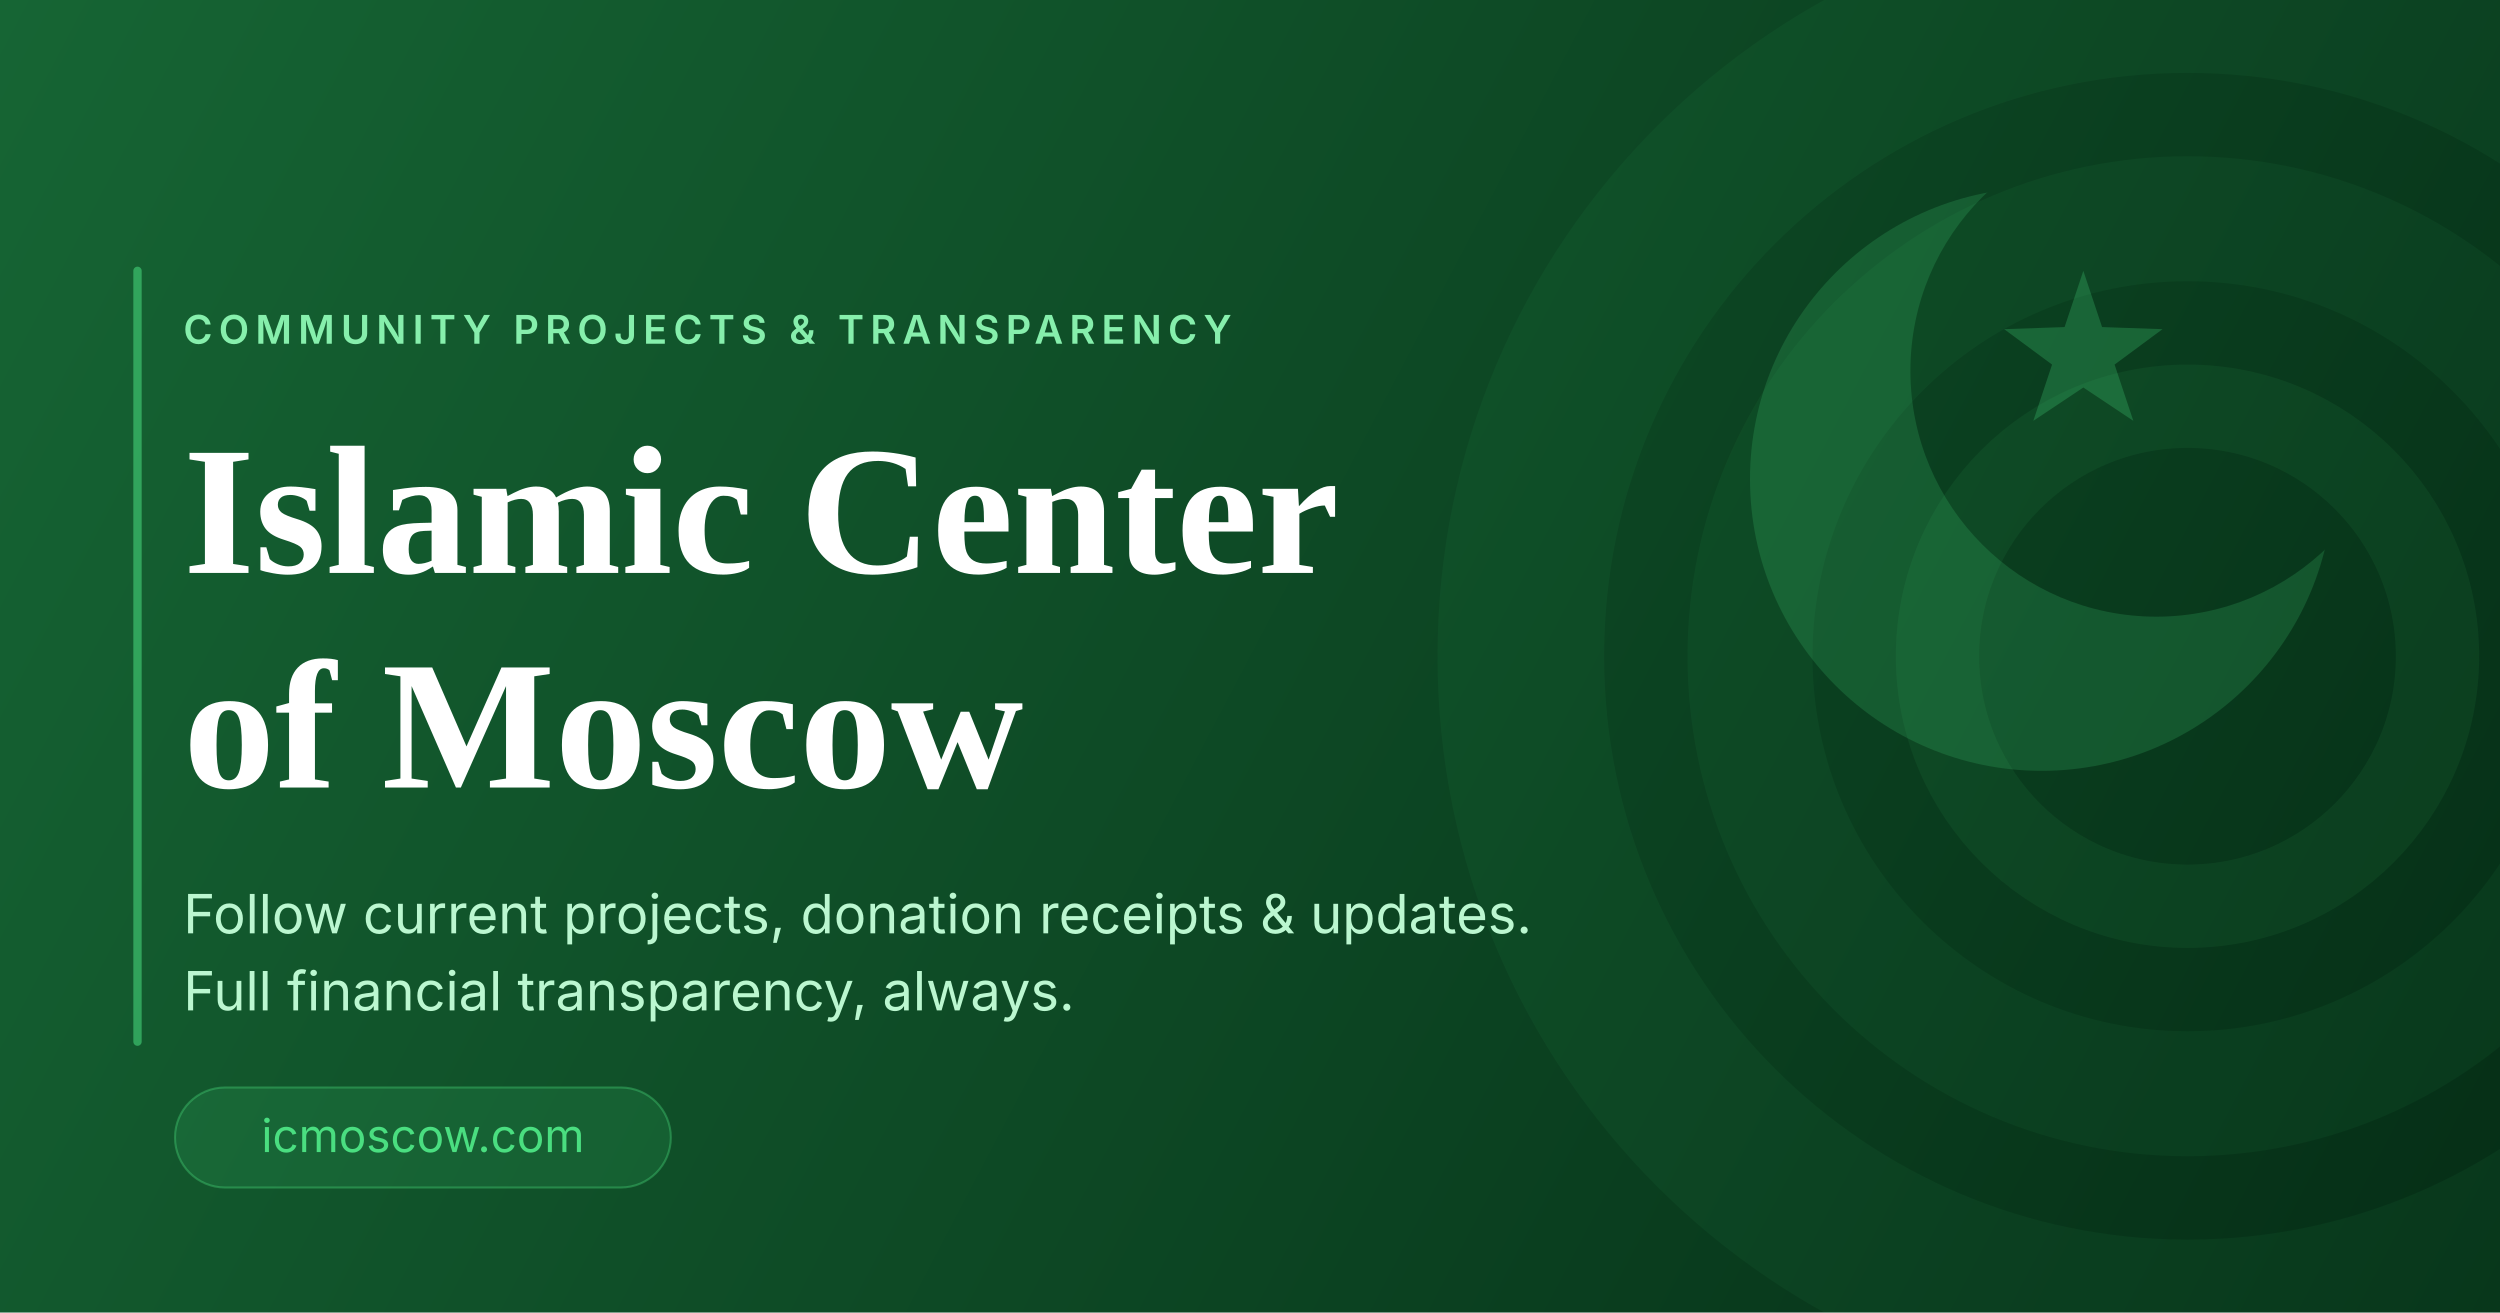
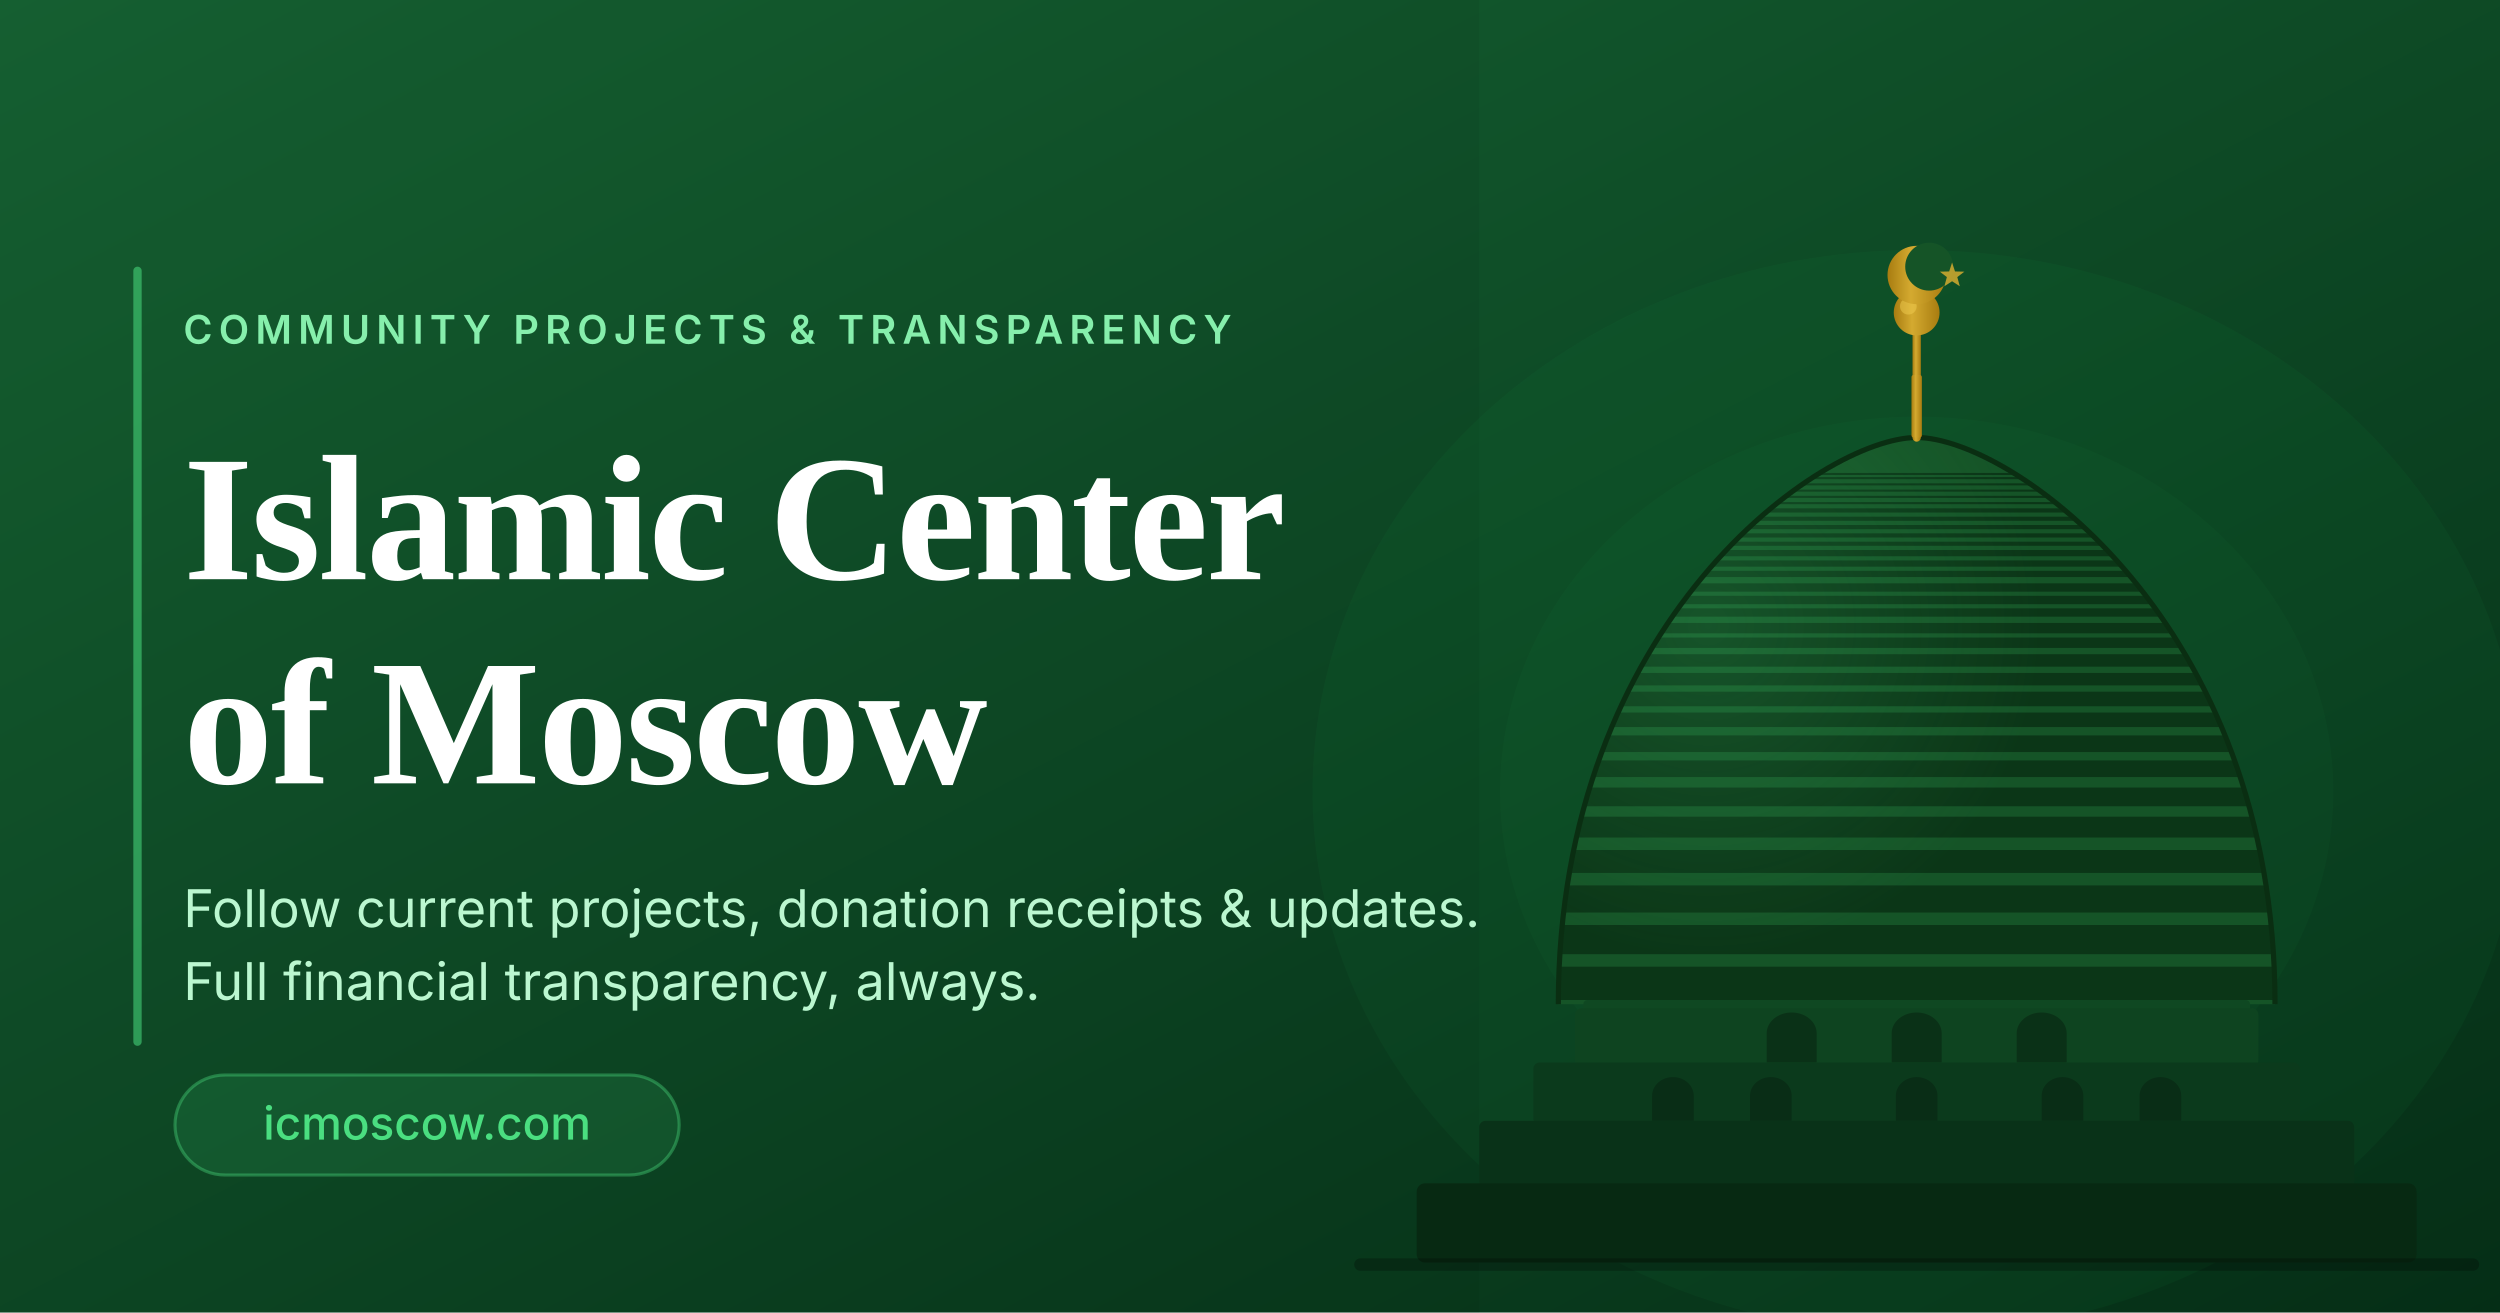
<svg xmlns="http://www.w3.org/2000/svg" viewBox="0 0 1200 630" width="1200" height="630">
  <defs>
-     <linearGradient id="bg" x1="0" y1="0" x2="1200" y2="630" gradientUnits="userSpaceOnUse">
+     <linearGradient id="bg" x1="0%" y1="0%" x2="100%" y2="100%">
      <stop offset="0%" stop-color="#166534" />
      <stop offset="100%" stop-color="#052e16" />
    </linearGradient>
-     <mask id="crescent">
-       <rect width="1200" height="630" fill="black" />
-       <circle cx="980" cy="230" r="140" fill="white" />
-       <circle cx="1035" cy="178" r="118" fill="black" />
-     </mask>
+     <radialGradient id="domeGlow" cx="50%" cy="50%" r="50%" gradientUnits="userSpaceOnUse" x1="920" y1="360" x2="920" y2="360">
+       <stop offset="0%" stop-color="#22c55e" stop-opacity="0.10" />
+       <stop offset="100%" stop-color="#22c55e" stop-opacity="0" />
+     </radialGradient>
+     <radialGradient id="domeShine" cx="820" cy="300" r="160" gradientUnits="userSpaceOnUse">
+       <stop offset="0%" stop-color="#4ade80" stop-opacity="0.18" />
+       <stop offset="100%" stop-color="#4ade80" stop-opacity="0" />
+     </radialGradient>
+     <linearGradient id="goldGrad" x1="0%" y1="0%" x2="100%" y2="0%">
+       <stop offset="0%" stop-color="#a87c10" />
+       <stop offset="40%" stop-color="#d4aa30" />
+       <stop offset="100%" stop-color="#a87c10" />
+     </linearGradient>
+     <clipPath id="domeClip">
+       <path d="M748,482 C748,298 875,210 920,210 C965,210 1092,298 1092,482 Z" />
+     </clipPath>
  </defs>
  <rect width="1200" height="630" fill="url(#bg)" />
-   <circle cx="1050" cy="315" r="320" fill="none" stroke="#4ade80" stroke-opacity="0.05" stroke-width="80" />
-   <circle cx="1050" cy="315" r="210" fill="none" stroke="#4ade80" stroke-opacity="0.05" stroke-width="60" />
-   <circle cx="1050" cy="315" r="120" fill="none" stroke="#4ade80" stroke-opacity="0.07" stroke-width="40" />
-   <rect width="1200" height="630" fill="#4ade80" fill-opacity="0.18" mask="url(#crescent)" />
-   <polygon points="1000,130 1009,157 1038,158 1015,175 1024,202 1000,186 976,202 985,175 962,158 991,157" fill="#4ade80" fill-opacity="0.25" />
+   <rect x="0" y="0" width="710" height="630" fill="#000" fill-opacity="0.06" />
+   <ellipse cx="920" cy="380" rx="290" ry="260" fill="#22c55e" fill-opacity="0.05" />
+   <ellipse cx="920" cy="380" rx="200" ry="180" fill="#22c55e" fill-opacity="0.04" />
+   <path d="M748,482 C748,298 875,210 920,210 C965,210 1092,298 1092,482 Z" fill="#155427" />
+   <g clip-path="url(#domeClip)" fill="#0b3617" fill-opacity="1">
+     <rect x="700" y="464" width="440" height="16" />
+     <rect x="700" y="444" width="440" height="14" />
+     <rect x="700" y="425" width="440" height="13" />
+     <rect x="700" y="408" width="440" height="11" />
+     <rect x="700" y="392" width="440" height="10" />
+     <rect x="700" y="378" width="440" height="9" />
+     <rect x="700" y="365" width="440" height="8" />
+     <rect x="700" y="353" width="440" height="8" />
+     <rect x="700" y="342" width="440" height="7" />
+     <rect x="700" y="332" width="440" height="7" />
+     <rect x="700" y="323" width="440" height="6" />
+     <rect x="700" y="314" width="440" height="6" />
+     <rect x="700" y="306" width="440" height="5" />
+     <rect x="700" y="299" width="440" height="5" />
+     <rect x="700" y="292" width="440" height="4" />
+     <rect x="700" y="286" width="440" height="4" />
+     <rect x="700" y="280" width="440" height="4" />
+     <rect x="700" y="274" width="440" height="3" />
+     <rect x="700" y="269" width="440" height="3" />
+     <rect x="700" y="264" width="440" height="3" />
+     <rect x="700" y="260" width="440" height="2" />
+     <rect x="700" y="256" width="440" height="2" />
+     <rect x="700" y="252" width="440" height="2" />
+     <rect x="700" y="248" width="440" height="2" />
+     <rect x="700" y="244" width="440" height="2" />
+     <rect x="700" y="241" width="440" height="1" />
+     <rect x="700" y="238" width="440" height="1" />
+     <rect x="700" y="235" width="440" height="1" />
+     <rect x="700" y="232" width="440" height="1" />
+     <rect x="700" y="229" width="440" height="1" />
+     <rect x="700" y="227" width="440" height="1" />
+   </g>
+   <path d="M748,482 C748,298 875,210 920,210 C965,210 1092,298 1092,482 Z" fill="url(#domeShine)" />
+   <path d="M748,482 C748,298 875,210 920,210 C965,210 1092,298 1092,482" fill="none" stroke="#0a2e12" stroke-width="2.5" />
+   <rect x="760" y="480" width="320" height="6" rx="2" fill="#0f4822" />
+   <rect x="756" y="484" width="328" height="28" rx="3" fill="#0e4420" />
+   <path d="M848,510 L848,496 A12,10,0,0,1,872,496 L872,510 Z" fill="#000" fill-opacity="0.28" />
+   <path d="M908,510 L908,496 A12,10,0,0,1,932,496 L932,510 Z" fill="#000" fill-opacity="0.28" />
+   <path d="M968,510 L968,496 A12,10,0,0,1,992,496 L992,510 Z" fill="#000" fill-opacity="0.28" />
+   <rect x="736" y="510" width="368" height="30" rx="3" fill="#0b3a1c" />
+   <path d="M793,538 L793,526 A10,9,0,0,1,813,526 L813,538 Z" fill="#000" fill-opacity="0.22" />
+   <path d="M840,538 L840,526 A10,9,0,0,1,860,526 L860,538 Z" fill="#000" fill-opacity="0.22" />
+   <path d="M910,538 L910,526 A10,9,0,0,1,930,526 L930,538 Z" fill="#000" fill-opacity="0.22" />
+   <path d="M980,538 L980,526 A10,9,0,0,1,1000,526 L1000,538 Z" fill="#000" fill-opacity="0.22" />
+   <path d="M1027,538 L1027,526 A10,9,0,0,1,1047,526 L1047,538 Z" fill="#000" fill-opacity="0.22" />
+   <rect x="710" y="538" width="420" height="32" rx="3" fill="#093218" />
+   <rect x="680" y="568" width="480" height="38" rx="4" fill="#072912" />
+   <rect x="650" y="604" width="540" height="6" rx="3" fill="#000" fill-opacity="0.25" />
+   <rect x="918" y="152" width="4" height="60" rx="2" fill="url(#goldGrad)" />
+   <rect x="917.5" y="180" width="5" height="30" rx="1" fill="url(#goldGrad)" />
+   <circle cx="920" cy="150" r="11" fill="url(#goldGrad)" />
+   <circle cx="916" cy="147" r="4" fill="#f0cc50" fill-opacity="0.5" />
+   <circle cx="920" cy="132" r="14" fill="url(#goldGrad)" />
+   <circle cx="926" cy="128" r="11.5" fill="#155427" />
+   <polygon points="937,126 938.4,130.3 942.9,130.4 939.5,133 940.7,137.4 937,135 933.3,137.4 934.5,133 931.1,130.4 935.6,130.3" fill="#d4aa30" fill-opacity="0.85" />
  <rect x="64" y="128" width="4" height="374" rx="2" fill="#4ade80" fill-opacity="0.55" />
  <text x="88" y="165" font-family="-apple-system, BlinkMacSystemFont, 'Segoe UI', system-ui, sans-serif" font-size="19" font-weight="600" letter-spacing="3" fill="#86efac">
    COMMUNITY PROJECTS &amp; TRANSPARENCY
  </text>
-   <text x="88" y="275" font-family="Georgia, 'Times New Roman', serif" font-size="88" font-weight="700" fill="#ffffff">
+   <text x="88" y="278" font-family="Georgia, 'Times New Roman', serif" font-size="86" font-weight="700" fill="#ffffff" letter-spacing="-1">
    Islamic Center
  </text>
-   <text x="88" y="378" font-family="Georgia, 'Times New Roman', serif" font-size="88" font-weight="700" fill="#ffffff">
+   <text x="88" y="376" font-family="Georgia, 'Times New Roman', serif" font-size="86" font-weight="700" fill="#ffffff" letter-spacing="-1">
    of Moscow
  </text>
-   <text x="88" y="448" font-family="-apple-system, BlinkMacSystemFont, 'Segoe UI', system-ui, sans-serif" font-size="26" fill="#bbf7d0">
+   <text x="88" y="445" font-family="-apple-system, BlinkMacSystemFont, 'Segoe UI', system-ui, sans-serif" font-size="25" fill="#bbf7d0">
    Follow current projects, donation receipts &amp; updates.
  </text>
-   <text x="88" y="485" font-family="-apple-system, BlinkMacSystemFont, 'Segoe UI', system-ui, sans-serif" font-size="26" fill="#bbf7d0">
+   <text x="88" y="480" font-family="-apple-system, BlinkMacSystemFont, 'Segoe UI', system-ui, sans-serif" font-size="25" fill="#bbf7d0">
    Full financial transparency, always.
  </text>
-   <rect x="84" y="522" width="238" height="48" rx="24" fill="#4ade80" fill-opacity="0.12" stroke="#4ade80" stroke-opacity="0.35" stroke-width="1" />
-   <text x="203" y="553" font-family="-apple-system, BlinkMacSystemFont, 'Segoe UI', system-ui, sans-serif" font-size="22" fill="#4ade80" text-anchor="middle">
+   <rect x="84" y="516" width="242" height="48" rx="24" fill="#4ade80" fill-opacity="0.12" stroke="#4ade80" stroke-opacity="0.38" stroke-width="1.5" />
+   <text x="205" y="547" font-family="-apple-system, BlinkMacSystemFont, 'Segoe UI', system-ui, sans-serif" font-size="22" font-weight="500" fill="#4ade80" text-anchor="middle">
    icmoscow.com
  </text>
</svg>
